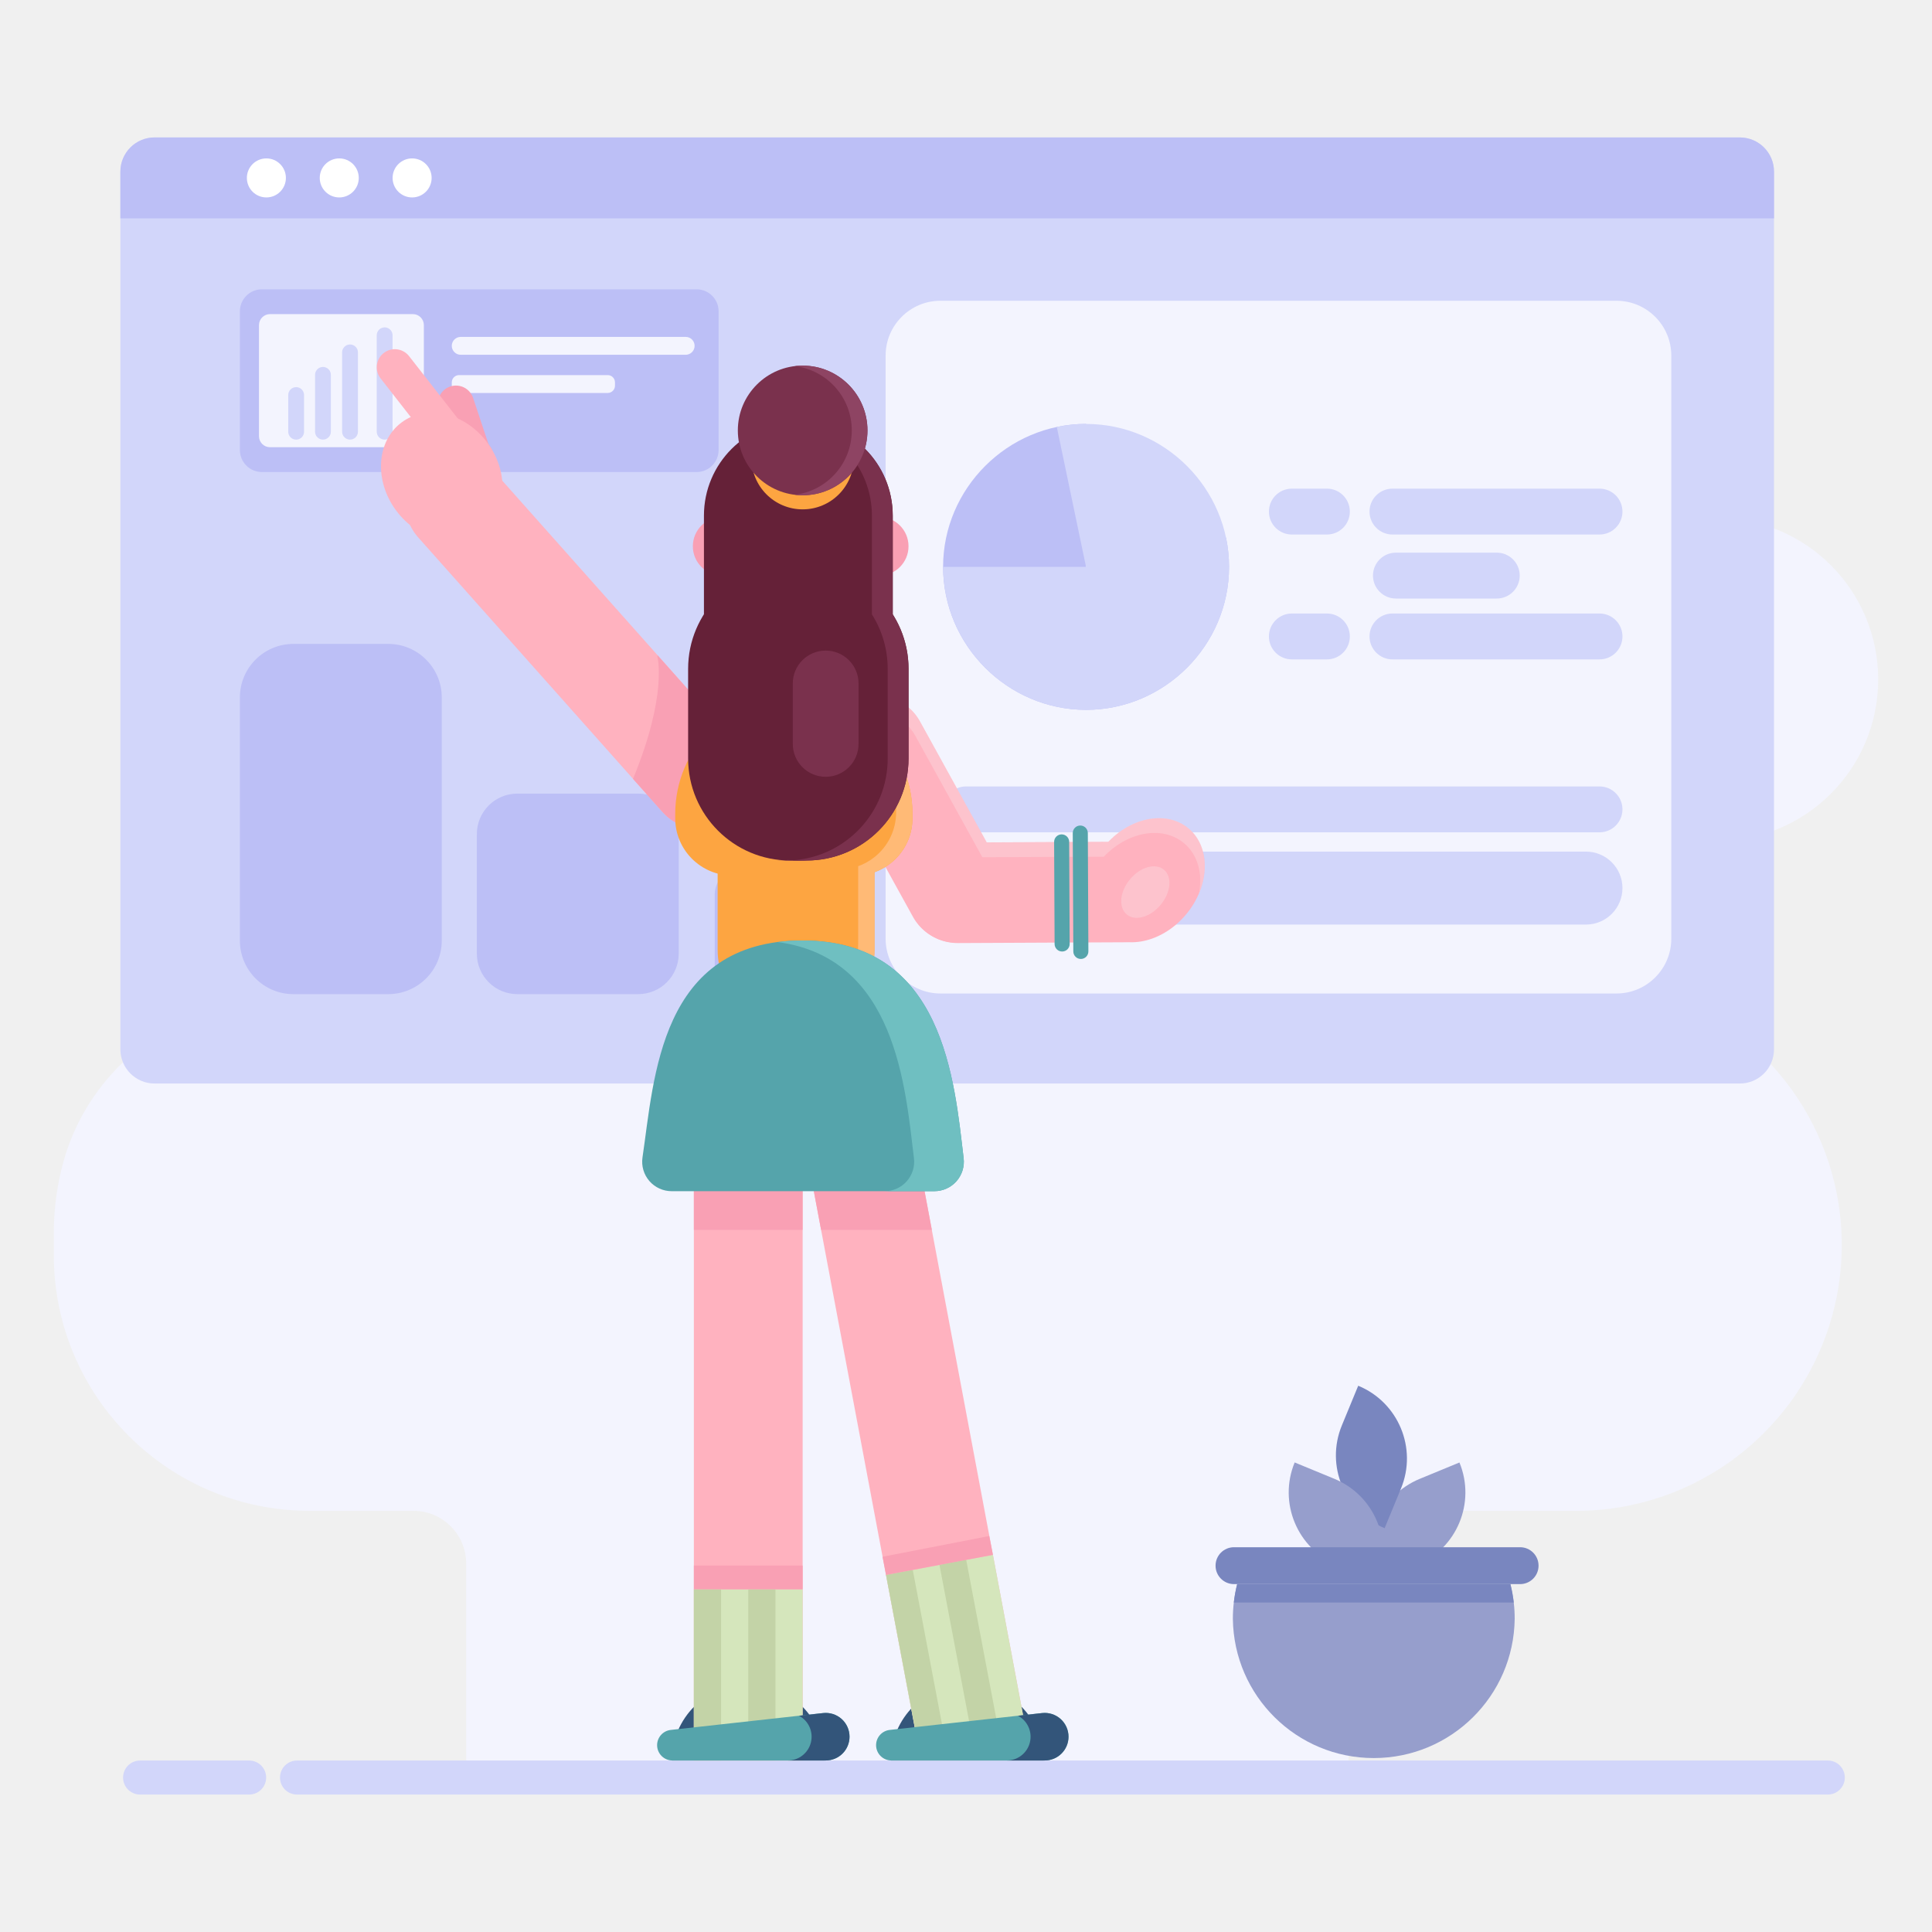
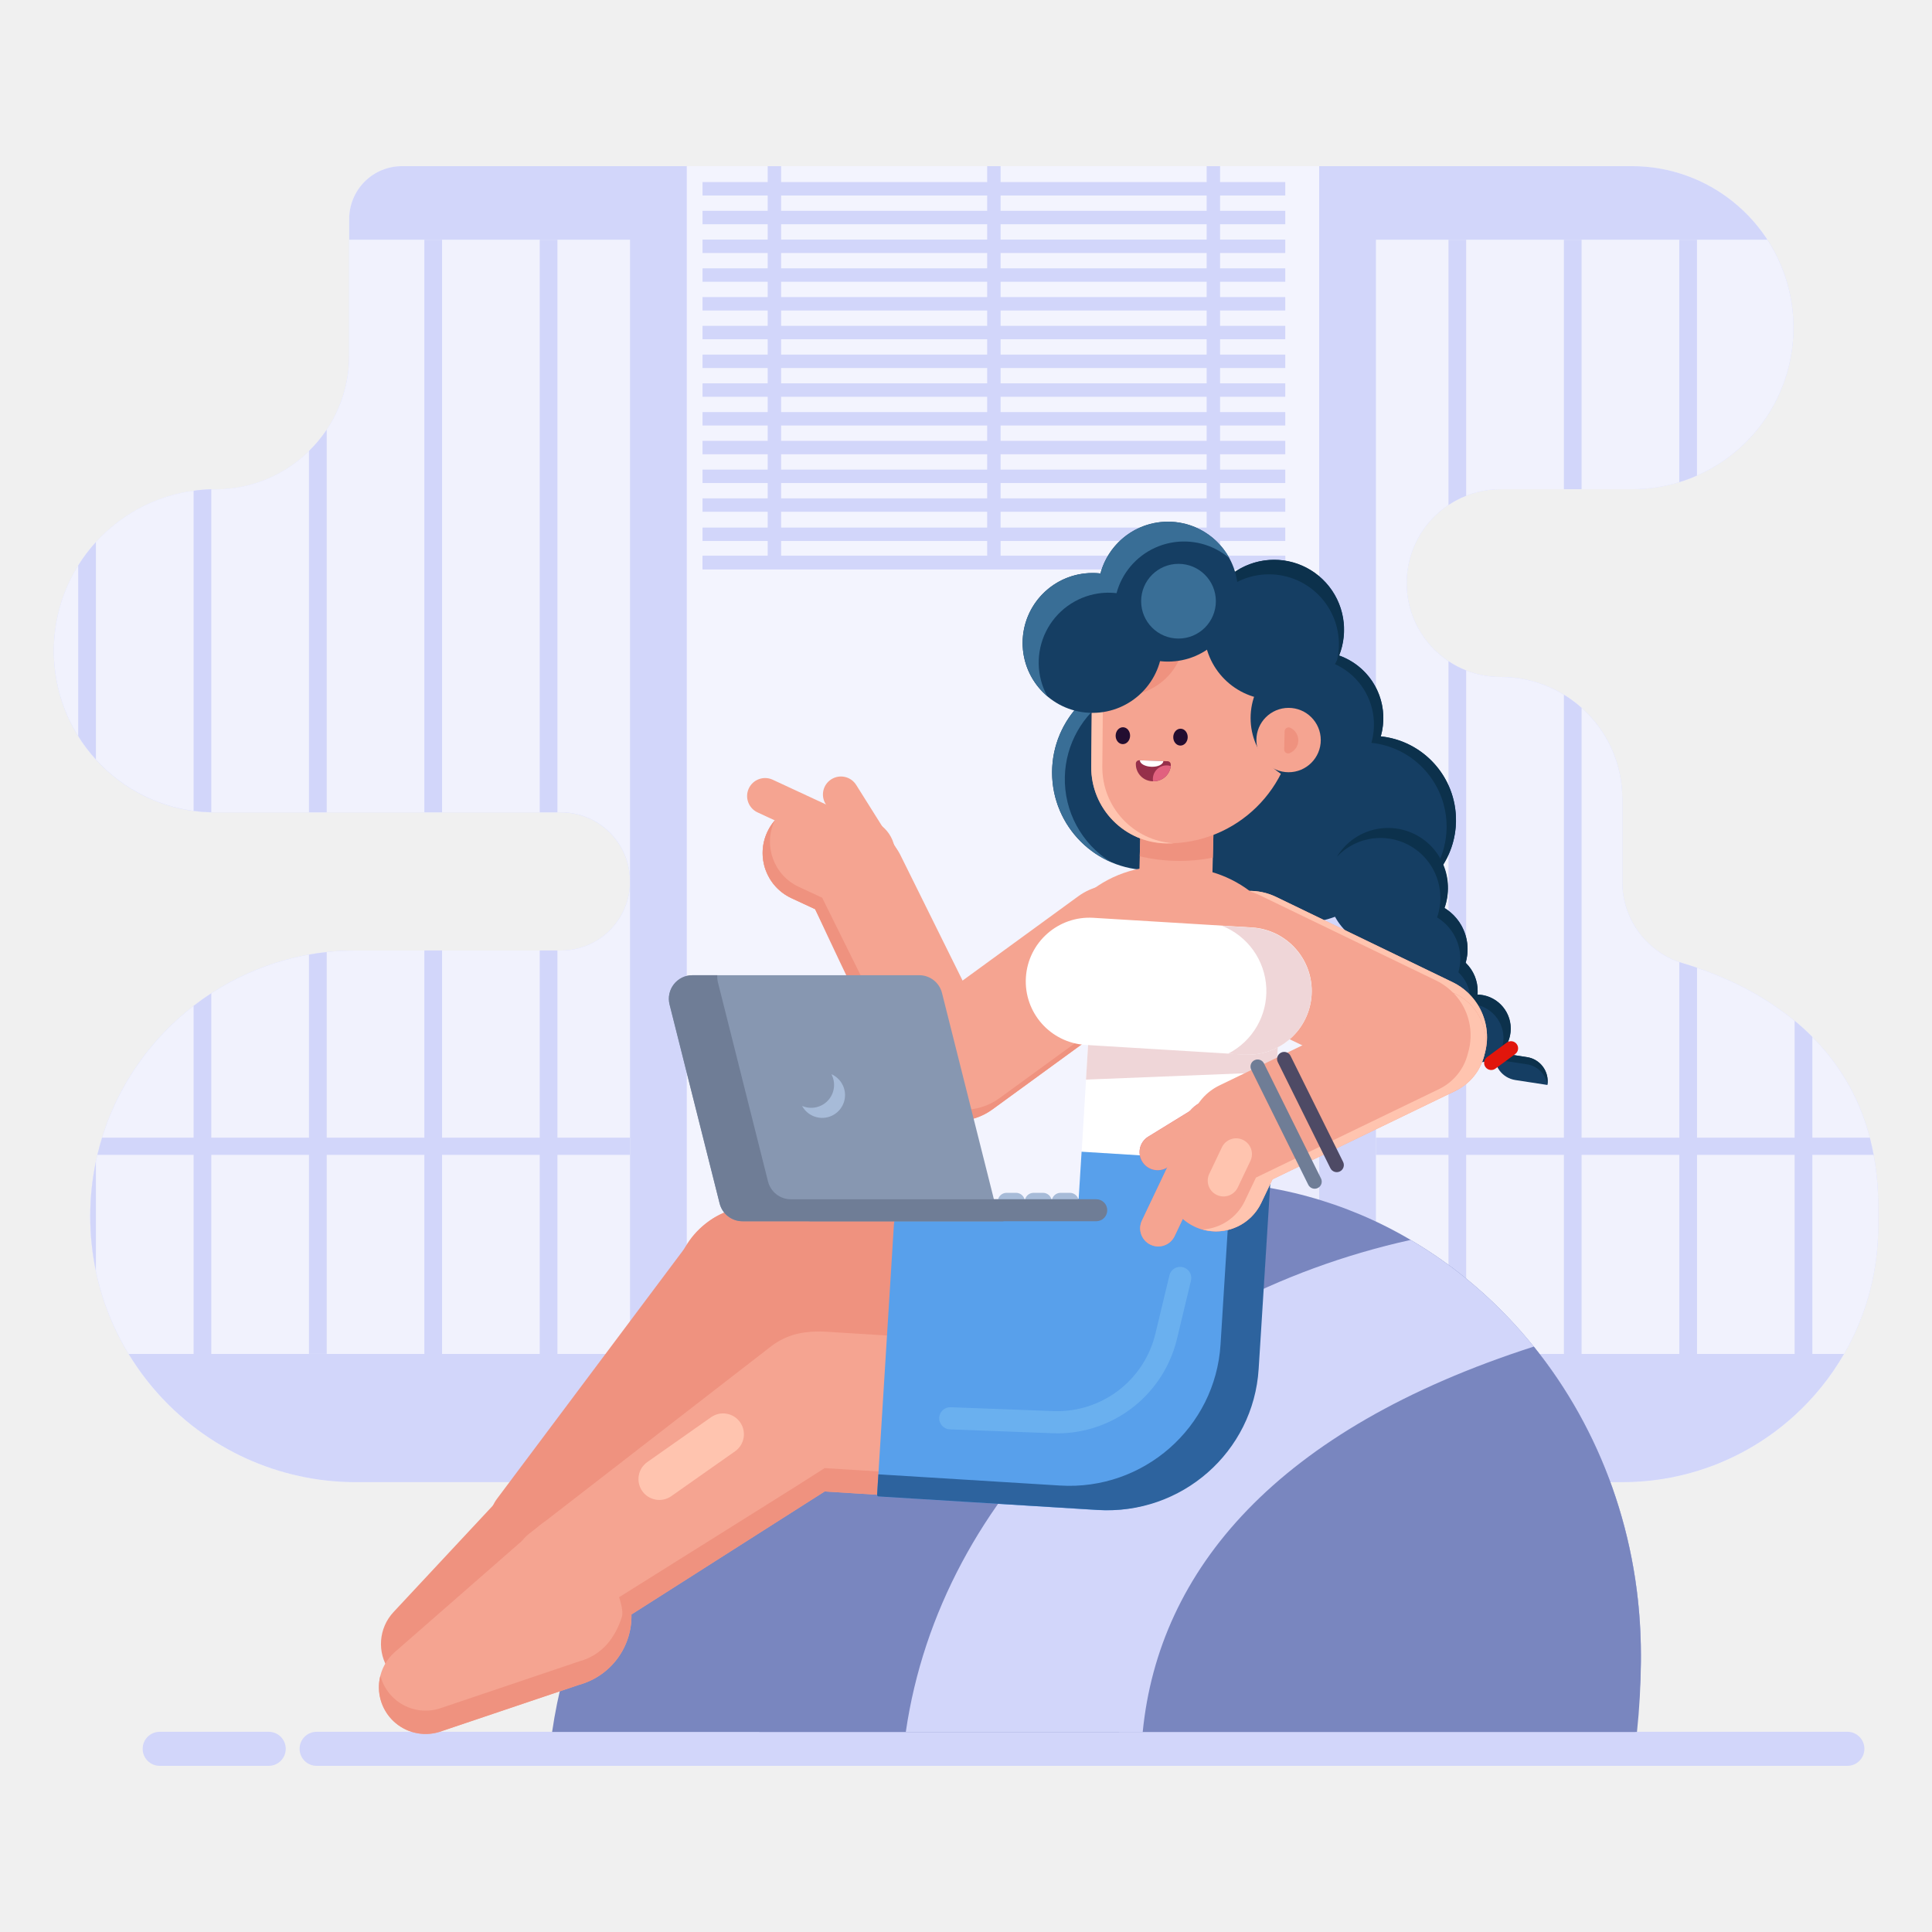
<svg xmlns="http://www.w3.org/2000/svg" viewBox="0 0 1000 1000">
-   <path d="m27.86 639.21v10.41a132.39 132.39 0 0 0 132.41 132.38h53.73a27.32 27.32 0 0 1 27.31 27.32v101.93h456.69v-101.91a27.29 27.29 0 0 1 17.36-25.43 27 27 0 0 1 10-1.89h90.34q2.13 0 4.26-.06a137.22 137.22 0 0 0 84.32-32.24q4.53-3.81 8.71-8a137.6 137.6 0 0 0 -97.29-234.91h-106.05a35.76 35.76 0 1 1 0-71.51h178.88a83.61 83.61 0 0 0 0-167.22 69.3 69.3 0 0 1 -69.3-69.29v-70.6a27.31 27.31 0 0 0 -27.31-27.32h-636.59a83.61 83.61 0 1 0 0 167.21h68a48.6 48.6 0 0 1 48.6 48.59 48.6 48.6 0 0 1 -48.6 48.59c-.89 0-1.77 0-2.65.06a63 63 0 0 0 -60.36 63v43a43.92 43.92 0 0 1 -31.32 42.08c-25.56 7.65-60.88 23.78-82.31 57a112.89 112.89 0 0 0 -13.13 28.38 137.49 137.49 0 0 0 -5.7 40.43z" fill="#f3f4fe" />
-   <rect fill="#d2d6fa" height="489.69" rx="17.7" width="855.91" x="62.31" y="71.14" />
-   <rect fill="#f3f4fe" height="358.56" rx="28.4" width="406.67" x="458.39" y="155.67" />
-   <path d="m562.13 293.41 72.44-15.16a74.31 74.31 0 0 1 1.57 15.16c0 40.6-33.41 74-74 74s-74-33.41-74-74 33.41-74 74-74z" fill="#bcbff6" />
+   <path d="m972.14 624.35v10.41a132 132 0 0 1 -16.14 63.35c-.5.91-1 1.81-1.52 2.7a133 133 0 0 1 -25.46 31.69c-.46.43-.93.85-1.4 1.27l-.14.12-1.61 1.4a131.59 131.59 0 0 1 -24.37 16.59c-2.38 1.26-4.81 2.45-7.27 3.56a128.46 128.46 0 0 1 -15 5.71c-1.21.38-2.43.74-3.65 1.08a132.49 132.49 0 0 1 -35.9 4.93h-53.68a27.32 27.32 0 0 0 -27.31 27.32v101.91h-456.69v-101.91a27.26 27.26 0 0 0 -17.36-25.43 27 27 0 0 0 -10-1.89h-90.34c-1.43 0-2.84 0-4.26-.06a137.1 137.1 0 0 1 -55.94-13.78c-1-.47-1.91-.94-2.86-1.44a137 137 0 0 1 -25-16.59l-.52-.43c-.38-.32-.76-.64-1.13-1l-1.59-1.36c-2.06-1.81-4.06-3.7-6-5.64a138.1 138.1 0 0 1 -20.44-26.05 136.47 136.47 0 0 1 -16.93-42.9 138.76 138.76 0 0 1 0-56.73c.23-1.15.49-2.29.76-3.43q1.07-4.5 2.43-8.9.77-2.46 1.62-4.89a136.31 136.31 0 0 1 13.82-28.38 138.47 138.47 0 0 1 31.94-34.94q4.42-3.43 9.16-6.5a136.79 136.79 0 0 1 38.54-17.32q5.91-1.62 12-2.71 4.53-.83 9.16-1.33a138.87 138.87 0 0 1 15.24-.78h106.05a35.75 35.75 0 0 0 35.75-34.84c0-.3 0-.61 0-.92 0-.14 0-.28 0-.41a35.74 35.74 0 0 0 -29.9-34.86 35.34 35.34 0 0 0 -5.85-.48h-178.88-2.1a83.19 83.19 0 0 1 -57-24.46c-.93-.93-1.84-1.88-2.72-2.85a83.55 83.55 0 0 1 0-112.54c.88-1 1.79-1.92 2.72-2.85a83.19 83.19 0 0 1 57-24.46q1 0 2.1 0a69 69 0 0 0 36.44-10.35 69.94 69.94 0 0 0 12-9.42 69.24 69.24 0 0 0 20.84-49.52v-70.6a27.31 27.31 0 0 1 27.33-27.44h636.59a83.61 83.61 0 0 1 33.68 160.14 81.56 81.56 0 0 1 -9.16 3.41 83.43 83.43 0 0 1 -24.52 3.66h-68a48.57 48.57 0 0 0 -23.29 5.93c-1.26.69-2.49 1.44-3.68 2.24a48.57 48.57 0 0 0 -21.63 40.42 48.54 48.54 0 0 0 21.63 40.42 47.8 47.8 0 0 0 9.16 4.8 48.34 48.34 0 0 0 17.81 3.37c.89 0 1.77 0 2.65.06a62.43 62.43 0 0 1 30.1 9.12c1.08.65 2.13 1.33 3.16 2.05a61.91 61.91 0 0 1 6 4.73 62.85 62.85 0 0 1 21.11 47.06v43a43.93 43.93 0 0 0 29.5 41.59c.59.21 1.19.4 1.79.58 2.38.71 4.84 1.49 7.37 2.37 5.09 1.73 10.44 3.8 15.91 6.25a152 152 0 0 1 34.65 21.21 123.15 123.15 0 0 1 9.16 8.34 115.25 115.25 0 0 1 15.22 18.87 112.89 112.89 0 0 1 13.13 28.38q.74 2.4 1.38 4.89c.75 2.88 1.42 5.85 2 8.9a146 146 0 0 1 2.34 26.56z" fill="#f3f4fe" />
+   <path d="m875.63 762.23a132.49 132.49 0 0 1 -35.9 4.93h-53.73a27.32 27.32 0 0 0 -27.31 27.32v101.91h-456.69s57-264.09 155-267.22 122.05 103.33 122.05 103.33 17.16-188.88 153.65-202.3c70.45-6.93 115.67 113.69 142.93 232.03z" fill="#ebecfd" />
  <g fill="#d2d6fa">
-     <path d="m562.13 293.41-15.13-72.41a74.33 74.33 0 0 1 15.17-1.57c40.6 0 74 33.41 74 74s-33.41 74-74 74-74-33.41-74-74z" />
-     <rect height="23.75" rx="11.88" width="41.89" x="656.79" y="252.92" />
-     <rect height="23.75" rx="11.88" width="130.92" x="708.86" y="252.92" />
-     <rect height="23.75" rx="11.88" width="75.95" x="710.65" y="286.05" />
-     <rect height="23.75" rx="11.88" width="130.92" x="708.86" y="317.55" />
-     <rect height="23.75" rx="11.88" width="351.66" x="488.12" y="407.06" />
-     <rect height="37.76" rx="18.88" width="351.66" x="488.12" y="440.79" />
-     <rect height="23.75" rx="11.88" width="41.89" x="656.79" y="317.55" />
+     <rect height="17.61" rx="8.8" transform="matrix(-1 0 0 -1 221.75 1810.38)" width="74.06" x="73.85" y="896.39" />
+     <rect height="17.61" rx="8.8" transform="matrix(-1 0 0 -1 1120.09 1810.38)" width="809.94" x="155.08" y="896.39" />
+     <path d="m972.14 624.35v10.41a132 132 0 0 1 -16.14 63.35c-.5.91-1 1.81-1.52 2.7a133 133 0 0 1 -25.46 31.69c-.46.43-.93.85-1.4 1.27l-.14.12-1.61 1.4a131.59 131.59 0 0 1 -24.37 16.59c-2.38 1.26-4.81 2.45-7.27 3.56a128.46 128.46 0 0 1 -15 5.71 132.52 132.52 0 0 1 -39.55 6h-53.68a27.32 27.32 0 0 0 -27.31 27.32v101.92h-75.89v-810.39h161.87a83.61 83.61 0 0 1 33.68 160.14 81.56 81.56 0 0 1 -9.16 3.41 83.43 83.43 0 0 1 -24.52 3.66h-68a48.57 48.57 0 0 0 -23.29 5.93c-1.26.69-2.49 1.44-3.68 2.24a48.57 48.57 0 0 0 -21.63 40.42 48.54 48.54 0 0 0 21.63 40.42 47.8 47.8 0 0 0 9.16 4.8 48.34 48.34 0 0 0 17.81 3.37c.89 0 1.77 0 2.65.06a62.43 62.43 0 0 1 30.1 9.12c1.08.65 2.13 1.33 3.16 2.05a61.91 61.91 0 0 1 6 4.73 62.85 62.85 0 0 1 21.11 47.06v43a43.93 43.93 0 0 0 29.5 41.59c.59.21 1.19.4 1.79.58 2.38.71 4.84 1.49 7.37 2.37 5.09 1.73 10.44 3.8 15.91 6.25a152 152 0 0 1 34.65 21.21 123.15 123.15 0 0 1 9.16 8.34 115.25 115.25 0 0 1 15.22 18.87 112.89 112.89 0 0 1 13.13 28.38q.74 2.4 1.38 4.89c.75 2.88 1.42 5.85 2 8.9a146 146 0 0 1 2.34 26.56z" />
  </g>
-   <rect fill="#bcbff6" height="94.57" rx="11.38" width="247.78" x="124.17" y="149.75" />
-   <rect fill="#f3f4fe" height="68.9" rx="5.7" width="85.34" x="134.05" y="162.58" />
+   <path d="m972.14 624.35v10.41a132 132 0 0 1 -16.14 63.35c-.5.91-1 1.81-1.52 2.7h-242.3v-576.74h202.6a83.61 83.61 0 0 1 -36.43 122.08 81.56 81.56 0 0 1 -9.16 3.41 83.43 83.43 0 0 1 -24.52 3.66h-68a48.57 48.57 0 0 0 -23.29 5.93c-1.26.69-2.49 1.44-3.68 2.24a48.57 48.57 0 0 0 -21.63 40.42 48.54 48.54 0 0 0 21.63 40.42 47.8 47.8 0 0 0 9.16 4.8 48.34 48.34 0 0 0 17.81 3.37c.89 0 1.77 0 2.65.06a62.43 62.43 0 0 1 30.1 9.12c1.08.65 2.13 1.33 3.16 2.05a61.91 61.91 0 0 1 6 4.73 62.85 62.85 0 0 1 21.11 47.06v43a43.93 43.93 0 0 0 29.5 41.58c.59.21 1.19.4 1.79.58 2.38.71 4.84 1.49 7.37 2.37 5.09 1.73 10.44 3.8 15.91 6.25a152 152 0 0 1 34.65 21.21 123.15 123.15 0 0 1 9.16 8.34 115.25 115.25 0 0 1 15.22 18.87 112.89 112.89 0 0 1 13.13 28.38q.74 2.4 1.38 4.89c.75 2.88 1.42 5.85 2 8.9a146 146 0 0 1 2.34 26.56z" fill="#f1f2fd" />
  <g fill="#d2d6fa">
-     <rect height="27.17" rx="4.09" width="8.19" x="149.19" y="200.38" />
-     <rect height="37.61" rx="4.09" width="8.19" x="163.07" y="189.93" />
-     <rect height="49.24" rx="4.09" width="8.19" x="177.08" y="178.3" />
-     <rect height="58.09" rx="4.09" width="8.19" x="195" y="169.45" />
+     <path d="m967.8 588.85c.75 2.88 1.42 5.85 2 8.9h-257.62v-8.9z" />
+     <path d="m758.9 124.07v132.52a48 48 0 0 0 -5.48 2.56c-1.26.69-2.49 1.44-3.68 2.24v-137.32z" />
+     <path d="m749.74 342.24a47.8 47.8 0 0 0 9.16 4.8v353.77h-9.16z" />
+     <path d="m809.47 124.07h9.15v129.15h-9.15z" />
+     <path d="m812.63 361.64a61.91 61.91 0 0 1 6 4.73v334.44h-9.15v-341.22c1.07.65 2.12 1.33 3.15 2.05z" />
+     <path d="m878.35 124.07v122.08a81.56 81.56 0 0 1 -9.16 3.41v-125.49z" />
+     <path d="m871 498.54c2.38.71 4.84 1.49 7.37 2.37v199.9h-9.16v-202.81c.57.17 1.17.36 1.79.54z" />
+     <path d="m938.07 536.71v164.1h-9.16v-172.44a123.15 123.15 0 0 1 9.16 8.34z" />
+     <path d="m355.47 86v810.39h-53.47v-101.91a27.26 27.26 0 0 0 -17.36-25.43 27 27 0 0 0 -10-1.89h-90.34c-1.43 0-2.84 0-4.26-.06a137.1 137.1 0 0 1 -55.94-13.78c-1-.47-1.91-.94-2.86-1.44a137 137 0 0 1 -25-16.59l-.52-.43c-.38-.32-.76-.64-1.13-1l-1.59-1.36c-2.06-1.81-4.06-3.7-6-5.64a138.1 138.1 0 0 1 -20.44-26.05 136.47 136.47 0 0 1 -16.93-42.9 138.76 138.76 0 0 1 0-56.73c.23-1.15.49-2.29.76-3.43q1.07-4.5 2.43-8.9.77-2.46 1.62-4.89a136.31 136.31 0 0 1 13.82-28.38 138.47 138.47 0 0 1 31.94-34.94q4.42-3.43 9.16-6.5a136.79 136.79 0 0 1 38.54-17.32q5.91-1.62 12-2.71 4.53-.83 9.16-1.33a138.87 138.87 0 0 1 15.24-.78h106.05a35.75 35.75 0 0 0 35.75-34.84v-1.33a35.74 35.74 0 0 0 -29.9-34.86 35.34 35.34 0 0 0 -5.85-.48h-178.88-2.1a83.19 83.19 0 0 1 -57-24.46c-.93-.93-1.84-1.88-2.72-2.85a83.55 83.55 0 0 1 0-112.54c.88-1 1.79-1.92 2.72-2.85a83.19 83.19 0 0 1 57-24.46q1 0 2.1 0a69 69 0 0 0 36.44-10.35 69.94 69.94 0 0 0 12-9.42 69.24 69.24 0 0 0 20.84-49.52v-70.6a27.31 27.31 0 0 1 27.33-27.44z" />
  </g>
-   <rect fill="#f3f4fe" height="9.25" rx="4.63" width="125.69" x="233.84" y="174.38" />
-   <rect fill="#f3f4fe" height="9.25" rx="3.79" width="84.48" x="233.84" y="194.15" />
-   <path d="m80 71.14h820.52a17.7 17.7 0 0 1 17.7 17.7v24.16a0 0 0 0 1 0 0h-855.91a0 0 0 0 1 0 0v-24.16a17.7 17.7 0 0 1 17.69-17.7z" fill="#bcbff6" />
-   <g fill="#fff">
-     <circle cx="175.6" cy="92.09" r="10.1" />
-     <circle cx="137.88" cy="92.09" r="10.1" />
-     <circle cx="213.31" cy="92.09" r="10.1" />
+   <path d="m326.1 124.07v331.71a35.74 35.74 0 0 0 -29.9-34.86 35.34 35.34 0 0 0 -5.85-.48h-178.88-2.1a83.19 83.19 0 0 1 -57-24.46c-.93-.93-1.84-1.88-2.72-2.85a83.55 83.55 0 0 1 0-112.54c.88-1 1.79-1.92 2.72-2.85a83.19 83.19 0 0 1 57-24.46q1 0 2.1 0a69 69 0 0 0 36.44-10.35 69.94 69.94 0 0 0 12-9.42 69.24 69.24 0 0 0 20.84-49.52v-59.92z" fill="#f1f2fd" />
+   <path d="m326.1 457.11v243.7h-259.53a136.47 136.47 0 0 1 -16.93-42.9 138.76 138.76 0 0 1 0-56.73c.23-1.15.49-2.29.76-3.43q1.07-4.5 2.43-8.9.77-2.46 1.62-4.89a136.31 136.31 0 0 1 13.82-28.38 138.47 138.47 0 0 1 31.94-34.94q4.42-3.43 9.16-6.5a136.79 136.79 0 0 1 38.54-17.32q5.91-1.62 12-2.71 4.53-.83 9.16-1.33a138.87 138.87 0 0 1 15.23-.78h106.05a35.75 35.75 0 0 0 35.75-34.84z" fill="#f1f2fd" />
+   <g fill="#d2d6fa">
+     <path d="m326.1 588.85v8.9h-275.7q1.07-4.5 2.43-8.9z" />
+     <path d="m279.37 124.07h9.16v296.37h-9.16z" />
+     <path d="m279.37 491.95h9.16v208.86h-9.16z" />
+     <path d="m219.65 124.07h9.16v296.37h-9.16z" />
+     <path d="m219.65 491.95h9.16v208.86h-9.16z" />
+     <path d="m169.09 222.42v198h-9.16v-187a68.71 68.71 0 0 0 9.16-11z" />
+     <path d="m159.93 494.11q4.53-.83 9.16-1.33v208h-9.16z" />
+     <path d="m109.37 253.25v167.16a83.61 83.61 0 0 1 -9.16-.72v-165.69a83.61 83.61 0 0 1 9.16-.75z" />
+     <path d="m100.21 520.64q4.42-3.43 9.16-6.5v186.67h-9.16z" />
+     <path d="m49.64 280.56v112.54a83.07 83.07 0 0 1 -9.16-12.1v-88.34a83.07 83.07 0 0 1 9.16-12.1z" />
+     <path d="m49.64 601.18v56.73a138.76 138.76 0 0 1 0-56.73z" />
  </g>
-   <g fill="#bcbff6">
-     <rect height="181.27" rx="27.69" width="104.48" x="124.17" y="333.29" />
-     <rect height="103.79" rx="20.95" width="104.48" x="246.82" y="410.77" />
-     <rect height="65.09" rx="13.54" width="69.59" x="369.95" y="449.47" />
+   <g fill="#ebecfd">
+     <path d="m643.27 343.25h-37a18.48 18.48 0 0 1 37 0z" />
+     <path d="m622.48 343.25h-53.08a26.54 26.54 0 0 1 53.08 0z" />
+     <path d="m599.13 343.25h-64.8a32.4 32.4 0 0 1 64.8 0z" />
  </g>
-   <rect fill="#d2d6fa" height="17.61" rx="8.8" transform="matrix(-1 0 0 -1 201.46 1840.11)" width="74.06" x="63.7" y="911.25" />
-   <rect fill="#d2d6fa" height="17.61" rx="8.8" transform="matrix(-1 0 0 -1 1099.8 1840.11)" width="809.94" x="144.93" y="911.25" />
-   <rect fill="#f9a0b4" height="47.83" rx="9.35" transform="matrix(-.9487658 .3159802 -.3159802 -.9487658 539.25 358.01)" width="18.71" x="231.25" y="198.79" />
-   <circle cx="238.17" cy="241.02" fill="#f9a0b4" r="18.43" />
-   <path d="m540.17 911.23h-79.06a39.53 39.53 0 0 1 79.06 0z" fill="#33557a" />
-   <path d="m426.83 911.23h-79.06a39.53 39.53 0 1 1 79.06 0z" fill="#33557a" />
-   <path d="m415.45 536.76v374.46h-56.31v-347c0-15.18 8.08-27.5 18-27.5z" fill="#ffb2bf" />
-   <path d="m359.14 822.61h56.31v88.62h-56.31z" fill="#d5e6bc" />
-   <path d="m359.14 822.61h14.08v88.62h-14.08z" fill="#c3d3a7" />
-   <path d="m387.3 822.61h14.08v88.62h-14.08z" fill="#c3d3a7" />
-   <path d="m359.14 810.32h56.31v12.28h-56.31z" fill="#f9a0b4" />
-   <path d="m531.26 896.92h-57.26l-15.4-81.74-33.6-178.6-9.57-50.94-2.52-13.43c-1.58-8.39-.48-16.36 2.52-22.06 2.34-4.43 5.83-7.49 10.11-8.29l37.62-7.07 19.14 101.79 31.62 168.2z" fill="#ffb2bf" />
-   <path d="m531.26 896.92h-57.28l-15.38-81.74 55.34-10.4z" fill="#d5e6bc" />
-   <path d="m466.73 813.09h14.08v88.62h-14.08z" fill="#c3d3a7" transform="matrix(.9825154 -.1861811 .1861811 .9825154 -151.35 103.2)" />
-   <path d="m494.39 807.85h14.08v88.62h-14.08z" fill="#c3d3a7" transform="matrix(.9825154 -.1861811 .1861811 .9825154 -149.89 108.26)" />
-   <path d="m512.03 795.04-55.22 10.74 1.79 9.4 55.34-10.4z" fill="#f9a0b4" />
-   <path d="m482.32 636.58h-57.32l-9.57-50.94v50.94h-56.29v-72.32c0-15.18 8.08-27.5 18-27.5h38.29v13.39c2.34-4.43 5.83-7.49 10.11-8.29l37.62-7.07z" fill="#f9a0b4" />
-   <path d="m347.18 895.41 78.88-8.73a12.3 12.3 0 0 1 13.66 12.23 12.31 12.31 0 0 1 -12.31 12.31h-79.36a7.93 7.93 0 0 1 -7.93-7.93 7.93 7.93 0 0 1 7.06-7.88z" fill="#55a4ab" />
-   <path d="m439.71 898.92a12.29 12.29 0 0 1 -12.3 12.3h-19.65a12.3 12.3 0 0 0 5.82-23.15l12.48-1.39a12.3 12.3 0 0 1 13.65 12.24z" fill="#33557a" />
-   <path d="m460.52 895.41 78.88-8.73a12.3 12.3 0 0 1 13.66 12.23 12.31 12.31 0 0 1 -12.31 12.31h-79.36a7.93 7.93 0 0 1 -7.93-7.93 7.93 7.93 0 0 1 7.06-7.88z" fill="#55a4ab" />
-   <path d="m553.06 898.92a12.31 12.31 0 0 1 -12.31 12.3h-19.64a12.3 12.3 0 0 0 5.81-23.15l12.48-1.39a12.31 12.31 0 0 1 13.66 12.24z" fill="#33557a" />
-   <path d="m379.58 422.35a26 26 0 0 1 -35.26-.63c-.51-.48-1-1-1.48-1.52l-15.2-17.08-111.22-125a26 26 0 1 1 38.87-34.59l85.06 95.6 22.11 24.87 19.25 21.64a26 26 0 0 1 -2.13 36.71z" fill="#ffb2bf" />
-   <path d="m381.71 385.62-19.25-21.62-22.11-24.84c0 .24-.06.47-.09.71 0 0 5.41 19.61-12.62 63.27l15.2 17.08c.47.53 1 1 1.48 1.52a26 26 0 0 0 37.39-36.1z" fill="#f9a0b4" />
-   <g fill="#ffb2bf">
-     <path d="m507.86 484.67a26 26 0 0 1 -35.36-10.21l-12.4-22.46-7.43-13.46-22.06-40a26 26 0 0 1 9.8-35.12l.41-.23a26 26 0 0 1 35.34 10.21l3.23 5.84 38.67 70.09a26 26 0 0 1 -10.2 35.34z" />
-     <rect height="138.76" rx="26.02" transform="matrix(.00471237 .9999889 -.9999889 .00471237 998.42 -79.32)" width="52.03" x="513.04" y="392.56" />
-     <ellipse cx="592.81" cy="455.56" rx="34.91" ry="27.53" transform="matrix(.6391706 -.769065 .769065 .6391706 -136.44 620.34)" />
+   <g fill="#d2d6fa">
+     <path d="m363.63 287.71h301.62v6.95h-301.62z" />
+     <path d="m363.63 287.71h301.62v6.95h-301.62z" />
+     <path d="m524.46 186.12h207.16v6.95h-207.16z" transform="matrix(0 1 -1 0 817.63 -438.45)" />
+     <path d="m410.85 186.12h207.16v6.95h-207.16z" transform="matrix(0 1 -1 0 704.03 -324.85)" />
+     <path d="m297.25 186.12h207.16v6.95h-207.16z" transform="matrix(0 1 -1 0 590.42 -211.24)" />
+     <path d="m363.63 257.95h301.62v6.95h-301.62z" />
+     <path d="m363.63 273.07h301.62v6.95h-301.62z" />
+     <path d="m363.63 228.18h301.62v6.95h-301.62z" />
+     <path d="m363.63 198.42h301.62v6.95h-301.62z" />
+     <path d="m363.63 168.65h301.62v6.95h-301.62z" />
+     <path d="m363.63 138.89h301.62v6.95h-301.62z" />
+     <path d="m363.63 109.12h301.62v6.95h-301.62z" />
+     <path d="m363.63 243.07h301.62v6.95h-301.62z" />
+     <path d="m363.63 213.3h301.62v6.95h-301.62z" />
+     <path d="m363.63 183.54h301.62v6.95h-301.62z" />
+     <path d="m363.63 153.77h301.62v6.95h-301.62z" />
+     <path d="m363.63 124.01h301.62v6.95h-301.62z" />
+     <path d="m363.63 94.24h301.62v6.95h-301.62z" />
  </g>
-   <path d="m615.12 428.7c-11.08-9.21-29.17-6-41.52 7.06l-62.86.3-34.58-62.67a26 26 0 0 0 -48.54 8.92 26 26 0 0 1 46.24-1.31l30.42 55.11 4.16 7.56h6.47l52.88-.24h3.51a42.53 42.53 0 0 1 9.65-7.63c10.93-6.23 23.43-6.44 31.86.57 7.19 6 9.77 15.81 7.8 25.95 5.27-12.65 3.5-26.14-5.49-33.62z" fill="#f9e0e5" opacity=".38" />
-   <rect fill="#55a4ab" height="7.8" rx="3.9" transform="matrix(.00471237 .9999889 -.9999889 .00471237 1018.5 -99.68)" width="69.07" x="524.8" y="457.94" />
-   <rect fill="#55a4ab" height="7.8" rx="3.9" transform="matrix(.00471237 .9999889 -.9999889 .00471237 1009.25 -89.65)" width="60.63" x="519.35" y="458.31" />
-   <path d="m371.45 431.64v59.93a40.59 40.59 0 0 0 81.18 0v-59.93z" fill="#fda541" />
-   <path d="m396.72 312.28v62a14.35 14.35 0 0 0 14.34 14.34h1.94a14.35 14.35 0 0 0 14.35-14.34v-62a14.35 14.35 0 0 0 -14.35-14.36h-1.95a14.35 14.35 0 0 0 -14.33 14.36z" fill="#ffb2bf" />
-   <path d="m472.29 421.33v2.22a29.63 29.63 0 0 1 -29.62 29.62h-63.57a29.62 29.62 0 0 1 -29.61-29.62v-2.22a61.4 61.4 0 1 1 122.8 0z" fill="#fda541" />
-   <path d="m462.22 387.63a61.76 61.76 0 0 0 -34.45-25.34 61.74 61.74 0 0 1 12.78 7.82 61.27 61.27 0 0 1 23.29 48.11v2.22a29.58 29.58 0 0 1 -11.2 23.19 29.11 29.11 0 0 1 -8.46 4.71v40.12a40.62 40.62 0 0 1 -50.3 39.42 40.6 40.6 0 0 0 58.76-36.31v-40.12a29.64 29.64 0 0 0 19.65-27.9v-2.22a61 61 0 0 0 -10.07-33.7z" fill="#ffba76" />
-   <path d="m449 373.22a70.15 70.15 0 0 1 -34.32 10.35c-.88.05-1.76.06-2.65.06-1.46 0-2.92-.05-4.35-.14a70.15 70.15 0 0 1 -33.89-11.08 61.37 61.37 0 0 1 75.21.81z" fill="#ffb2bf" />
-   <circle cx="455.07" cy="282.74" fill="#f9a0b4" r="15.18" />
-   <circle cx="373.8" cy="282.74" fill="#f9a0b4" r="15.18" />
-   <path d="m483.65 616.56h-136a15.25 15.25 0 0 1 -15.1-17.45c6.08-40.78 8.74-112.32 82.89-112.32 73.28 0 78.58 73.27 83.34 112.69a15.25 15.25 0 0 1 -15.13 17.08z" fill="#55a4ab" />
-   <path d="m483.66 616.55h-25.74a15.24 15.24 0 0 0 15.14-17.07c-4.48-37-9.41-103.83-70.62-111.88a102.7 102.7 0 0 1 13-.8c73.29 0 78.58 73.26 83.34 112.68a15.24 15.24 0 0 1 -15.12 17.07z" fill="#6fbfc1" />
-   <rect fill="#652138" height="227.36" rx="48.86" width="97.72" x="364.36" y="218.04" />
-   <rect fill="#652138" height="151.99" rx="52.79" width="114.08" x="356.17" y="293.41" />
-   <path d="m462.08 318v-51.1a48.87 48.87 0 0 0 -48.86-48.9 47.88 47.88 0 0 0 -5.39.3 48.87 48.87 0 0 1 43.47 48.6v51.1a52.59 52.59 0 0 1 8.17 28.23v46.41a52.78 52.78 0 0 1 -49.47 52.66c-.72-.05-1.44-.12-2.15-.2-.71.08-1.43.15-2.16.2-1.07.07-2.14.1-3.23.1h15a52.79 52.79 0 0 0 52.8-52.79v-46.41a52.52 52.52 0 0 0 -8.18-28.2z" fill="#7a314d" />
-   <rect fill="#7a314d" height="65.33" rx="17.01" width="34.03" x="410.35" y="336.74" />
-   <circle cx="415.45" cy="237.17" fill="#fda541" r="26.47" />
-   <circle cx="415.45" cy="222.8" fill="#7a314d" r="33.55" />
-   <path d="m449 222.8a33.56 33.56 0 0 1 -33.56 33.55 30.17 30.17 0 0 1 -4.05-.26 33.54 33.54 0 0 0 0-66.59 30.17 30.17 0 0 1 4.05-.26 33.57 33.57 0 0 1 33.56 33.56z" fill="#8e4463" />
-   <ellipse cx="228.65" cy="246.7" fill="#ffb2bf" rx="29.42" ry="34.91" transform="matrix(.8064446 -.5913097 .5913097 .8064446 -101.62 182.95)" />
-   <rect fill="#ffb2bf" height="84.64" rx="9.35" transform="matrix(-.7881182 .6155239 -.6155239 -.7881182 534.71 248.11)" width="18.71" x="215.29" y="173.77" />
-   <ellipse cx="592.81" cy="461.68" fill="#f9e0e5" opacity=".38" rx="15.05" ry="10.32" transform="matrix(.6391706 -.769065 .769065 .6391706 -141.15 622.55)" />
-   <path d="m713.69 756.32a40.74 40.74 0 0 1 40.74 40.74v22.22a0 0 0 0 1 0 0 40.74 40.74 0 0 1 -40.74-40.74v-22.22a0 0 0 0 1 0 0z" fill="#969ecc" transform="matrix(.3810704 .924546 -.924546 .3810704 1182.69 -191.07)" />
-   <path d="m689.48 722.64a40.74 40.74 0 0 1 40.74 40.74v22.22a0 0 0 0 1 0 0 40.74 40.74 0 0 1 -40.74-40.74v-22.22a0 0 0 0 1 0 0z" fill="#7986bf" transform="matrix(.924546 .3810704 -.3810704 .924546 340.93 -213.6)" />
-   <path d="m711.83 756.32a0 0 0 0 1 0 0v22.22a40.74 40.74 0 0 1 -40.74 40.74 0 0 0 0 1 0 0v-22.22a40.74 40.74 0 0 1 40.74-40.74z" fill="#969ecc" transform="matrix(-.3810704 .924546 -.924546 -.3810704 1683.31 448.71)" />
-   <path d="m784 837.88a72.94 72.94 0 0 1 -145.87 0 70.74 70.74 0 0 1 .49-8.41 72.19 72.19 0 0 1 1.74-9.54h141.41a70.59 70.59 0 0 1 1.74 9.54 68.7 68.7 0 0 1 .49 8.41z" fill="#969ecc" />
-   <g fill="#7986bf">
-     <rect height="19.09" rx="9.54" width="167.18" x="629.17" y="800.84" />
-     <path d="m783.51 829.47h-144.89a72.19 72.19 0 0 1 1.74-9.54h141.41a70.59 70.59 0 0 1 1.74 9.54z" />
+   <path d="m390 856.68a258.87 258.87 0 0 0 3 39.77h453.3a258.87 258.87 0 0 0 3-39.77c0-92.61-48.13-173.22-119.15-214.9a217.41 217.41 0 0 0 -110.54-30.19c-73.88 0-139.63 37.22-181.64 95.06-30.06 41.45-47.97 93.51-47.97 150.03z" fill="#7986bf" />
+   <path d="m285.77 896.46h293.45c0-85.61-58.32-159-141.19-189.81a239.14 239.14 0 0 0 -23.78-7.5c-69.25 47.93-116.94 117.85-128.48 197.31z" fill="#7986bf" />
+   <path d="m468.84 896.46h377.48a259 259 0 0 0 3-36.38c0-1.13 0-2.26 0-3.4 0-61-20.89-116.81-55.44-159.69a235.72 235.72 0 0 0 -49-45.77q-7.19-5-14.74-9.44c-138.09 30.65-243.34 131.07-261.3 254.68z" fill="#d2d6fa" />
+   <path d="m591.47 896.46h255.82c1.25-11.85 1.94-24 2.05-36.38 0-1.13 0-2.26 0-3.4 0-61-20.89-116.81-55.44-159.69-133.16 42.79-194.18 115.69-202.43 199.47z" fill="#7986bf" />
+   <path d="m793.61 538.35a0 0 0 0 1 0 0v16.82a12.57 12.57 0 0 1 -12.61 12.57 0 0 0 0 1 0 0v-16.82a12.57 12.57 0 0 1 12.61-12.57z" fill="#153e63" transform="matrix(.1517784 -.9884146 .9884146 .1517784 121.25 1247.36)" />
+   <path d="m800.9 561.42a12.54 12.54 0 0 0 -10.52-10.53l-16.63-2.55a12.34 12.34 0 0 1 0-3.74l16.63 2.55a12.57 12.57 0 0 1 10.52 14.27z" fill="#0c314c" />
+   <circle cx="595.12" cy="399.83" fill="#153e63" r="50.55" />
+   <path d="m551.16 402a50.49 50.49 0 0 0 23.84 44.2 50.56 50.56 0 1 1 46.8-89.33 50.58 50.58 0 0 0 -70.64 45.13z" fill="#396e96" />
+   <rect fill="#153e63" height="87.15" rx="43.57" transform="matrix(.9996842 .0251301 -.0251301 .9996842 11.12 -16.73)" width="96.65" x="622.33" y="390.12" />
+   <rect fill="#153e63" height="87.15" rx="43.57" transform="matrix(.9996842 .0251301 -.0251301 .9996842 10.89 -17.6)" width="96.65" x="656.97" y="380.77" />
+   <path d="m590.61 416.71-.87 34.45a18.91 18.91 0 0 0 37.81.95l.87-34.45a18.91 18.91 0 1 0 -37.81-1z" fill="#f5a491" />
+   <path d="m590.61 416.71-.67 26.5a89.64 89.64 0 0 0 37.82.71l.66-26.26a18.91 18.91 0 1 0 -37.81-1z" fill="#ef927f" />
+   <path d="m565.34 339.19-.09 10-.06 6.87-.38 40.7a39.41 39.41 0 0 0 39 39.76 65.52 65.52 0 0 0 66.19-64.87l.26-28.64a35.67 35.67 0 0 0 -35.33-36l-29.32-.26-7.11-.07a32.81 32.81 0 0 0 -33.16 32.51z" fill="#f5a491" />
+   <path d="m607.44 436.47c-1.19.07-2.39.09-3.59.08a39.41 39.41 0 0 1 -39-39.77l.37-40.68.06-6.88.08-10a32.82 32.82 0 0 1 33.13-32.51h3.74a32.81 32.81 0 0 0 -31.14 32.47l-.09 10-.07 6.88-.37 40.68a39.41 39.41 0 0 0 36.88 39.73z" fill="#ffc4af" />
+   <path d="m565.34 339.19-.09 10-.06 6.87a32.38 32.38 0 0 0 40.38-49.33l-7.11-.07a32.81 32.81 0 0 0 -33.12 32.53z" fill="#ef927f" />
+   <ellipse cx="581.2" cy="380.8" fill="#230d30" rx="4.37" ry="3.74" transform="matrix(.0251301 -.9996842 .9996842 .0251301 185.91 952.24)" />
+   <ellipse cx="611.02" cy="381.55" fill="#230d30" rx="4.37" ry="3.74" transform="matrix(.0251301 -.9996842 .9996842 .0251301 214.23 982.78)" />
+   <circle cx="681.66" cy="371.66" fill="#153e63" r="34.35" />
+   <path d="m753.61 424.44v1.12a43.52 43.52 0 0 1 -21.32 36.38 43.53 43.53 0 0 0 16.47-33.05c0-.38 0-.75 0-1.12a43.56 43.56 0 0 0 -35.43-42.77c-1.15-.22-2.32-.39-3.5-.51a32.81 32.81 0 0 0 .82-3.59 33.36 33.36 0 0 0 .5-5 34.35 34.35 0 0 0 -51.28-30.74 34.34 34.34 0 0 1 54.81 36 43.58 43.58 0 0 1 38.93 43.28z" fill="#0c314c" />
+   <g fill="#153e63">
+     <circle cx="718.34" cy="459.8" r="31.03" />
+     <circle cx="734.65" cy="491.25" r="24.97" />
+     <circle cx="744.57" cy="512.92" r="20.26" />
+     <circle cx="764.35" cy="532.39" r="17.62" />
  </g>
+   <path d="m776.2 545.41a17.32 17.32 0 0 0 2-7.66 17.66 17.66 0 0 0 -14.6-17.82 20 20 0 0 0 -2.58-.24h-.02a11.9 11.9 0 0 0 .09-1.34 19.92 19.92 0 0 0 -5.14-14 14.54 14.54 0 0 0 -1.09-1.13 24.34 24.34 0 0 0 1-6.43c0-.23 0-.48 0-.71a24.94 24.94 0 0 0 -10.86-20.47c-.38-.26-.76-.51-1.16-.75a29.52 29.52 0 0 0 1.44-6.19 30.11 30.11 0 0 0 .25-3.17 31 31 0 0 0 -53.53-22.06 31 31 0 0 1 55.67 26.56 25 25 0 0 1 10.94 28.35 20.26 20.26 0 0 1 6.23 15.13c0 .45 0 .91-.08 1.34a17.61 17.61 0 0 1 11.4 30.64z" fill="#0c314c" />
+   <circle cx="666.97" cy="383.05" fill="#f5a491" r="16.66" />
+   <path d="m672 383.35a7.21 7.21 0 0 1 -4.57 6.52 2.05 2.05 0 0 1 -2.74-2l.23-9.35a2.09 2.09 0 0 1 3-1.81 7.21 7.21 0 0 1 4.08 6.64z" fill="#ef927f" />
+   <rect fill="#e1160c" height="20.08" rx="3.68" transform="matrix(.5935594 .8047902 -.8047902 .5935594 755.56 -403.17)" width="7.37" x="773.21" y="536.34" />
+   <circle cx="659.43" cy="325.99" fill="#153e63" r="36.19" />
+   <path d="m692 341.87a35.66 35.66 0 0 0 1-7.51 36.19 36.19 0 0 0 -68.7-16.78 36.19 36.19 0 1 1 67.7 24.29z" fill="#0c314c" />
+   <circle cx="604.54" cy="306.25" fill="#153e63" r="36.19" />
+   <circle cx="565.49" cy="332.79" fill="#153e63" r="36.19" />
+   <path d="m636.29 288.89a36.2 36.2 0 0 0 -55.62 11 35.09 35.09 0 0 0 -2.75 7.13c-1-.12-2.11-.2-3.2-.23a36.93 36.93 0 0 0 -6.34.39 36.22 36.22 0 0 0 -26.33 53.15 36.19 36.19 0 0 1 24.35-63.75 30.3 30.3 0 0 1 3.2.23 36.18 36.18 0 0 1 66.69-8z" fill="#396e96" />
+   <circle cx="609.99" cy="311.18" fill="#396e96" r="19.34" />
+   <rect fill="#f5a491" height="163.83" rx="31.49" transform="matrix(.5889143 .8081955 -.8081955 .5889143 639.8 -219.71)" width="62.99" x="504.39" y="437.17" />
+   <rect fill="#ef948c" height="74.06" rx="25.76" transform="matrix(-.4210358 .907044 -.907044 -.4210358 1016.81 243.49)" width="51.52" x="404.94" y="409.21" />
+   <rect fill="#f5a491" height="163.83" rx="26.01" transform="matrix(.8960994 -.4438533 .4438533 .8960994 -175.24 259.88)" width="52.01" x="441.56" y="422.39" />
+   <rect fill="#f5a491" height="74.06" rx="25.76" transform="matrix(-.4210358 .907044 -.907044 -.4210358 1016.81 243.49)" width="51.52" x="404.94" y="409.21" />
+   <path d="m604.8 503.46a31.06 31.06 0 0 1 -9.62 11.39l-81.49 59.38a31.3 31.3 0 0 1 -18.51 6 26 26 0 0 1 -24.84-12.1c-9.88-14.33-48.46-97.6-48.46-97.6l-12.18-5.67a25.75 25.75 0 0 1 -8.72-40.11s0 .06-.05.1a25.74 25.74 0 0 0 12.44 34.15l4.3 2 7.89 3.66 4.85 9.81s43.17 87.07 43.6 87.77a31.43 31.43 0 0 0 24.88 12.16 31.39 31.39 0 0 0 12.91-2.78 32.27 32.27 0 0 0 5.6-3.26l81.53-59.36a31.51 31.51 0 0 0 5.87-5.54z" fill="#ef927f" />
+   <g fill="#f5a491">
+     <rect height="70.81" rx="9.32" transform="matrix(-.4210358 .907044 -.907044 -.4210358 980.04 220.46)" width="18.64" x="410.34" y="387.58" />
+     <rect height="47.65" rx="9.32" transform="matrix(-.8467507 .5319898 -.5319898 -.8467507 1043.42 546.52)" width="18.64" x="433.66" y="399.75" />
+     <circle cx="444.96" cy="441.87" r="18.36" />
+   </g>
+   <g fill="#ef927f">
+     <rect height="82.55" rx="41.28" transform="matrix(.9975151 .07045289 -.07045289 .9975151 48.39 -30.23)" width="206.74" x="349.08" y="629.05" />
+     <path d="m201.43 864.57a24.17 24.17 0 0 1 2.25-30.16l63.58-68.15a19.77 19.77 0 0 1 30.77 2.3l15.1 22a36.94 36.94 0 0 1 -17.48 55.44l-65 27.15a24.17 24.17 0 0 1 -29.22-8.58z" />
+     <path d="m300.13 815.77 112.71-119.95c15.32-16.31 16-43.41.35-59.74-15.81-16.54-40.71-14.17-54.56 4.34l-101.38 135.34c-7.51 10-4 26.44 7.47 37 11.36 10.46 27.02 11.94 35.41 3.01z" />
+   </g>
+   <g fill="#f5a491">
+     <rect height="82.55" rx="41.28" transform="matrix(.9980703 .06209375 -.06209375 .9980703 46.49 -28.41)" width="194.89" x="382.98" y="692.66" />
+     <path d="m310.47 846.06 133.36-84.93c18-11.32 22.76-36 9.67-54.65-13.08-18.61-38-22.5-54.7-9.38l-125 96.8c-10.57 8.29-10.92 26-1.18 39.81 9.72 13.85 26.48 19.5 37.85 12.35z" />
+     <path d="m199.17 885a24.17 24.17 0 0 1 5.09-29.81l74.57-65.19a19.78 19.78 0 0 1 30.42 5.19l12.95 23.32a36.93 36.93 0 0 1 -22.63 53.59l-72.1 24.31a24.16 24.16 0 0 1 -28.3-11.41z" />
+   </g>
+   <path d="m577.77 737.41c0 .84 0 1.72-.08 2.58a41.3 41.3 0 0 1 -43.77 38.63l-107.08-6.62-100 63.66a36.94 36.94 0 0 1 -27.29 36.46l-72.09 24.31a24.18 24.18 0 0 1 -30.58-29.13 23.82 23.82 0 0 0 2.28 5.71 24.17 24.17 0 0 0 28.3 11.34l72.11-24.35c12.2-3.31 18.83-12.27 22.33-23.15 1-3.15-1.47-10.12-1.47-10.12l91.05-57.06 15.36-9.78 17.28 1.07 89.8 5.6a41.31 41.31 0 0 0 43.41-35.21 42 42 0 0 1 .44 6.06z" fill="#ef927f" />
+   <rect fill="#f5a491" height="164.58" rx="31.64" transform="matrix(.435074 -.9003947 .9003947 .435074 -72.32 914.31)" width="63.28" x="660.79" y="432.5" />
+   <path d="m766 522a31.57 31.57 0 0 1 2.27 24.06 27.72 27.72 0 0 0 -2-18.69c-.29-.61-.6-1.2-.92-1.77a27.62 27.62 0 0 0 -13.08-11.6 31.61 31.61 0 0 0 -9-6.52l-91.27-44.12a31.1 31.1 0 0 0 -6.19-2.24 31.34 31.34 0 0 1 14.75 3.15l91.21 44.05a31.55 31.55 0 0 1 14.23 13.68z" fill="#ffc4af" />
+   <rect fill="#ffc4af" height="61.92" rx="10.79" transform="matrix(.5752908 .817949 -.817949 .5752908 768.66 27.59)" width="21.58" x="346.97" y="723.02" />
+   <path d="m559.77 523.74h98.09v150.05h-98.09z" fill="#fff" transform="matrix(-.998156 -.06070012 .06070012 -.998156 1180.19 1233.35)" />
+   <path d="m662.31 526.85-97.9-5.95-2.3 37.9 98.5-3.93z" fill="#efd6d8" />
+   <path d="m542.75 448.75h130.11a0 0 0 0 1 0 0v1.25a60.77 60.77 0 0 1 -60.77 60.77h-8.56a60.77 60.77 0 0 1 -60.78-60.77v-1.3a0 0 0 0 1 0 .05z" fill="#f5a491" transform="matrix(-.998156 -.06070012 .06070012 -.998156 1185.39 995.54)" />
+   <rect fill="#fff" height="65.91" rx="32.95" transform="matrix(-.998156 -.06070012 .06070012 -.998156 1177.76 1056.71)" width="148.17" x="530.83" y="477.53" />
+   <path d="m678.86 515a32.94 32.94 0 0 1 -32.86 30.92c-.68 0-1.36 0-2 0l-8.38-.52a36.36 36.36 0 0 0 -3.13-66.21l15.51.94a33 33 0 0 1 30.86 34.87z" fill="#efd6d8" />
+   <path d="m473.85 624.62h120.37a56.36 56.36 0 0 1 56.37 56.38v21.6a78 78 0 0 1 -78 78h-113.22a.77.77 0 0 1 -.77-.77v-139.95a15.26 15.26 0 0 1 15.25-15.26z" fill="#58a0eb" transform="matrix(.9980703 .06209375 -.06209375 .9980703 44.69 -33.08)" />
+   <path d="m556.88 599.05h97.37v92.19h-97.37z" fill="#58a0eb" transform="matrix(.9980703 .06209375 -.06209375 .9980703 41.22 -36.35)" />
+   <path d="m658.14 602.16-5.3 84.84-.45 7.17-.91 14.38c-2.68 43-39.88 75.64-83.1 73l-113.67-7a.77.77 0 0 1 -.73-.82l.66-10.62 94 5.8c43.21 2.68 80.42-30 83.11-73l.19-3 .71-11.4.44-7.18 2-31.87 2.61-41.55z" fill="#2d639e" />
+   <rect fill="#e1617f" height="47.87" rx="9.36" transform="matrix(.5239859 .8517269 -.8517269 .5239859 792.55 -240.71)" width="18.72" x="602.26" y="564.76" />
+   <circle cx="630.02" cy="586.89" fill="#e1617f" r="18.44" />
+   <rect fill="#ef948c" height="74.4" rx="25.88" transform="matrix(.9029606 .4297233 -.4297233 .9029606 319.89 -214.21)" width="51.76" x="608.4" y="564.05" />
+   <rect fill="#ef948c" height="71.13" rx="9.36" transform="matrix(.9029606 .4297233 -.4297233 .9029606 322.28 -203.07)" width="18.72" x="601.45" y="576.55" />
+   <g fill="#f5a491">
+     <rect height="47.87" rx="9.36" transform="matrix(.5239859 .8517269 -.8517269 .5239859 792.55 -240.71)" width="18.72" x="602.26" y="564.76" />
+     <circle cx="630.02" cy="586.89" r="18.44" />
+     <path d="m765.37 525.63c.32.57.63 1.16.92 1.77a27.72 27.72 0 0 1 2 18.69s0 0 0 .06c-.1.45-.22.89-.36 1.34s-.23.72-.35 1.08a29.23 29.23 0 0 1 -2.32 5.06c-.19.31-.37.62-.56.92 0 .08-.1.15-.15.23-.22.34-.45.67-.7 1s-.44.62-.68.92c0 .07-.1.13-.15.2-.24.3-.48.58-.73.87l-.06.08c-.28.3-.56.62-.85.92s-.6.61-.91.9c0 0 0 .05-.05.06-.31.29-.62.57-.94.84s-.67.58-1 .85-.7.53-1.06.79a28.28 28.28 0 0 1 -4 2.38l-98 47.38a27.85 27.85 0 1 1 -24.25-50.15l98-47.39a27.78 27.78 0 0 1 23.17-.5 27.62 27.62 0 0 1 13.03 11.7z" />
+     <rect height="74.4" rx="25.88" transform="matrix(.9029606 .4297233 -.4297233 .9029606 319.89 -214.21)" width="51.76" x="608.4" y="564.05" />
+   </g>
+   <path d="m765.37 525.63c.32.57.63 1.16.92 1.77a27.72 27.72 0 0 1 2 18.69s0 0 0 .06c-.1.45-.22.89-.36 1.34s-.23.72-.35 1.08a29.23 29.23 0 0 1 -2.32 5.06c-.19.31-.37.62-.56.92 0 .08-.1.15-.15.23-.22.34-.45.67-.7 1s-.44.62-.68.92c0 .07-.1.13-.15.2-.24.3-.48.58-.73.87l-.06.08c-.28.3-.56.62-.85.92s-.6.61-.91.9c0 0 0 .05-.05.06-.31.29-.62.57-.94.84s-.67.58-1 .85-.7.53-1.06.79a26.91 26.91 0 0 1 -4 2.39l-94.76 45.81-5.8 12.18a25.89 25.89 0 0 1 -30.31 13.79 25.93 25.93 0 0 0 21.75-14.71l3.45-7.26 2.34-4.9 11.69-5.65 73.46-35.51 9.62-4.65a27.78 27.78 0 0 0 14.93-18.5 31.53 31.53 0 0 0 -7.45-31.2 27.62 27.62 0 0 1 13.03 11.63z" fill="#ffc4af" />
+   <rect fill="#f5a491" height="71.13" rx="9.36" transform="matrix(.9029606 .4297233 -.4297233 .9029606 322.28 -203.07)" width="18.72" x="601.45" y="576.55" />
+   <rect fill="#ffc4af" height="31.56" rx="8.17" transform="matrix(.9029606 .4297233 -.4297233 .9029606 321.39 -214.91)" width="16.35" x="628.42" y="588.44" />
+   <rect fill="#6f7d96" height="73.83" rx="3.68" transform="matrix(-.8959445 .4441661 -.4441661 -.8959445 1520.54 807.42)" width="7.35" x="662.02" y="544.89" />
+   <rect fill="#4e4a65" height="68.62" rx="3.68" transform="matrix(-.8959445 .4441661 -.4441661 -.8959445 1541.65 789.98)" width="7.35" x="674.62" y="541.25" />
+   <g fill="#a7bbd8">
+     <path d="m516.46 617.41h14a0 0 0 0 1 0 0v2.67a4.59 4.59 0 0 1 -4.59 4.59h-4.87a4.59 4.59 0 0 1 -4.59-4.59v-2.67a0 0 0 0 1 0 0z" transform="matrix(-1 0 0 -1 1046.89 1242.07)" />
+     <path d="m530.43 617.41h14a0 0 0 0 1 0 0v2.67a4.59 4.59 0 0 1 -4.59 4.59h-4.84a4.59 4.59 0 0 1 -4.59-4.59v-2.67a0 0 0 0 1 .02 0z" transform="matrix(-1 0 0 -1 1074.83 1242.07)" />
+     <path d="m544.4 617.41h14a0 0 0 0 1 0 0v2.67a4.59 4.59 0 0 1 -4.59 4.59h-4.81a4.59 4.59 0 0 1 -4.59-4.59v-2.67a0 0 0 0 1 0 0z" transform="matrix(-1 0 0 -1 1102.76 1242.07)" />
+   </g>
+   <rect fill="#6f7d96" height="11.38" rx="5.69" transform="matrix(-1 0 0 -1 986.81 1252.84)" width="159.42" x="413.7" y="620.73" />
+   <path d="m517.3 632.11h-133a12.18 12.18 0 0 1 -11.8-9.2l-25.92-103a12.18 12.18 0 0 1 11.8-15.14h117.4a12.16 12.16 0 0 1 11.8 9.2z" fill="#8797b1" />
+   <path d="m346.56 519.92 25.92 103a12.18 12.18 0 0 0 11.8 9.2h135.08l-2.87-11.38h-107.15a12.18 12.18 0 0 1 -11.81-9.2l-25.91-103a12.12 12.12 0 0 1 -.35-3.76h-12.9a12.18 12.18 0 0 0 -11.81 15.14z" fill="#6f7d96" />
+   <path d="m437.39 566.78a11.83 11.83 0 0 1 -22.23 5.64 11.84 11.84 0 0 0 15.17-16.42 11.81 11.81 0 0 1 7.06 10.78z" fill="#a7bbd8" />
+   <path d="m550.21 741.84c-1.75.08-3.51.08-5.29 0l-53.28-2a5.73 5.73 0 1 1 .44-11.46l53.27 2a52.29 52.29 0 0 0 52.65-39.92l7.32-30.46a5.74 5.74 0 0 1 11.16 2.68l-7.3 30.42a63.81 63.81 0 0 1 -58.97 48.74z" fill="#6ab0ef" />
+   <path d="m587.91 395.19a8.85 8.85 0 0 0 2.39 6.37c.2.21.4.41.61.6a8.84 8.84 0 0 0 5.59 2.22h.36a8.75 8.75 0 0 0 5.29-1.53 8.9 8.9 0 0 0 3.84-6.32c0-.25 0-.49 0-.74a1.71 1.71 0 0 0 -1.66-1.78l-14.69-.49a1.71 1.71 0 0 0 -1.73 1.67z" fill="#962f4a" />
+   <path d="m596.72 403a7.7 7.7 0 0 0 .09 1.37h.05a8.89 8.89 0 0 0 9.13-7.86 7.09 7.09 0 0 0 -9.27 6.49z" fill="#e1617f" />
+   <path d="m590 393.54c0 1.74 2.65 3.23 6 3.34s6-1.19 6.17-2.94z" fill="#fff" />
</svg>
